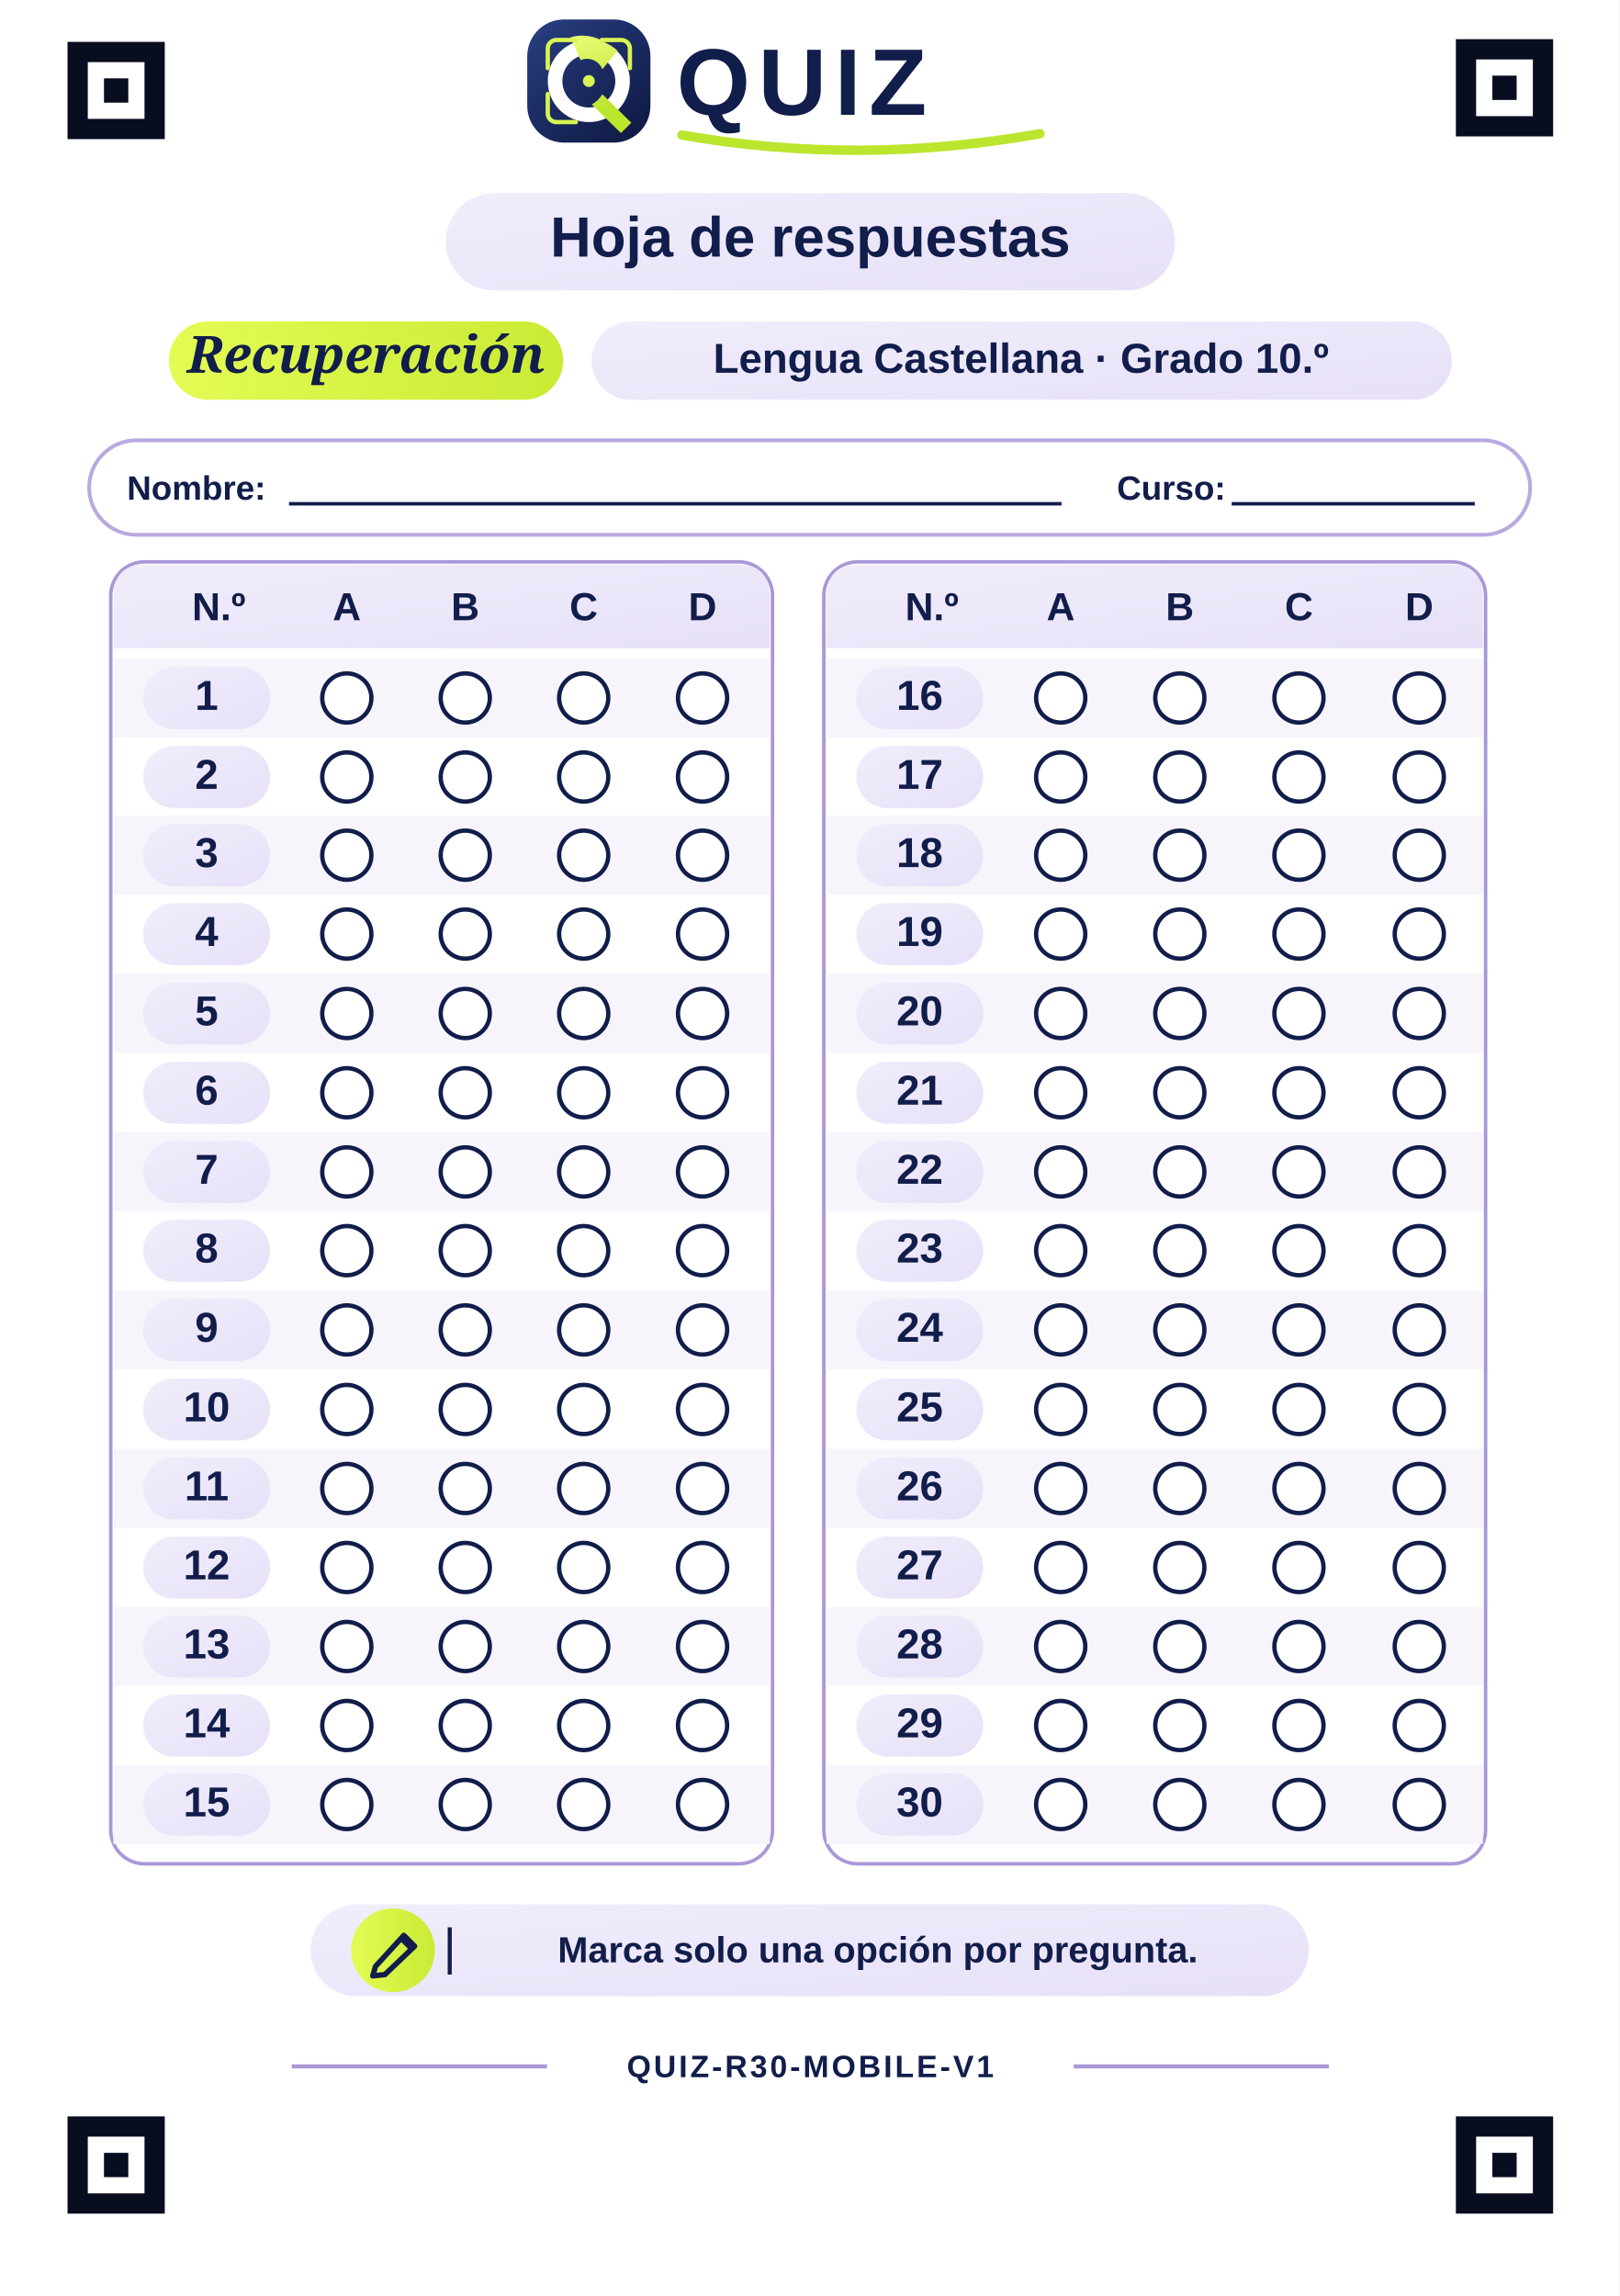
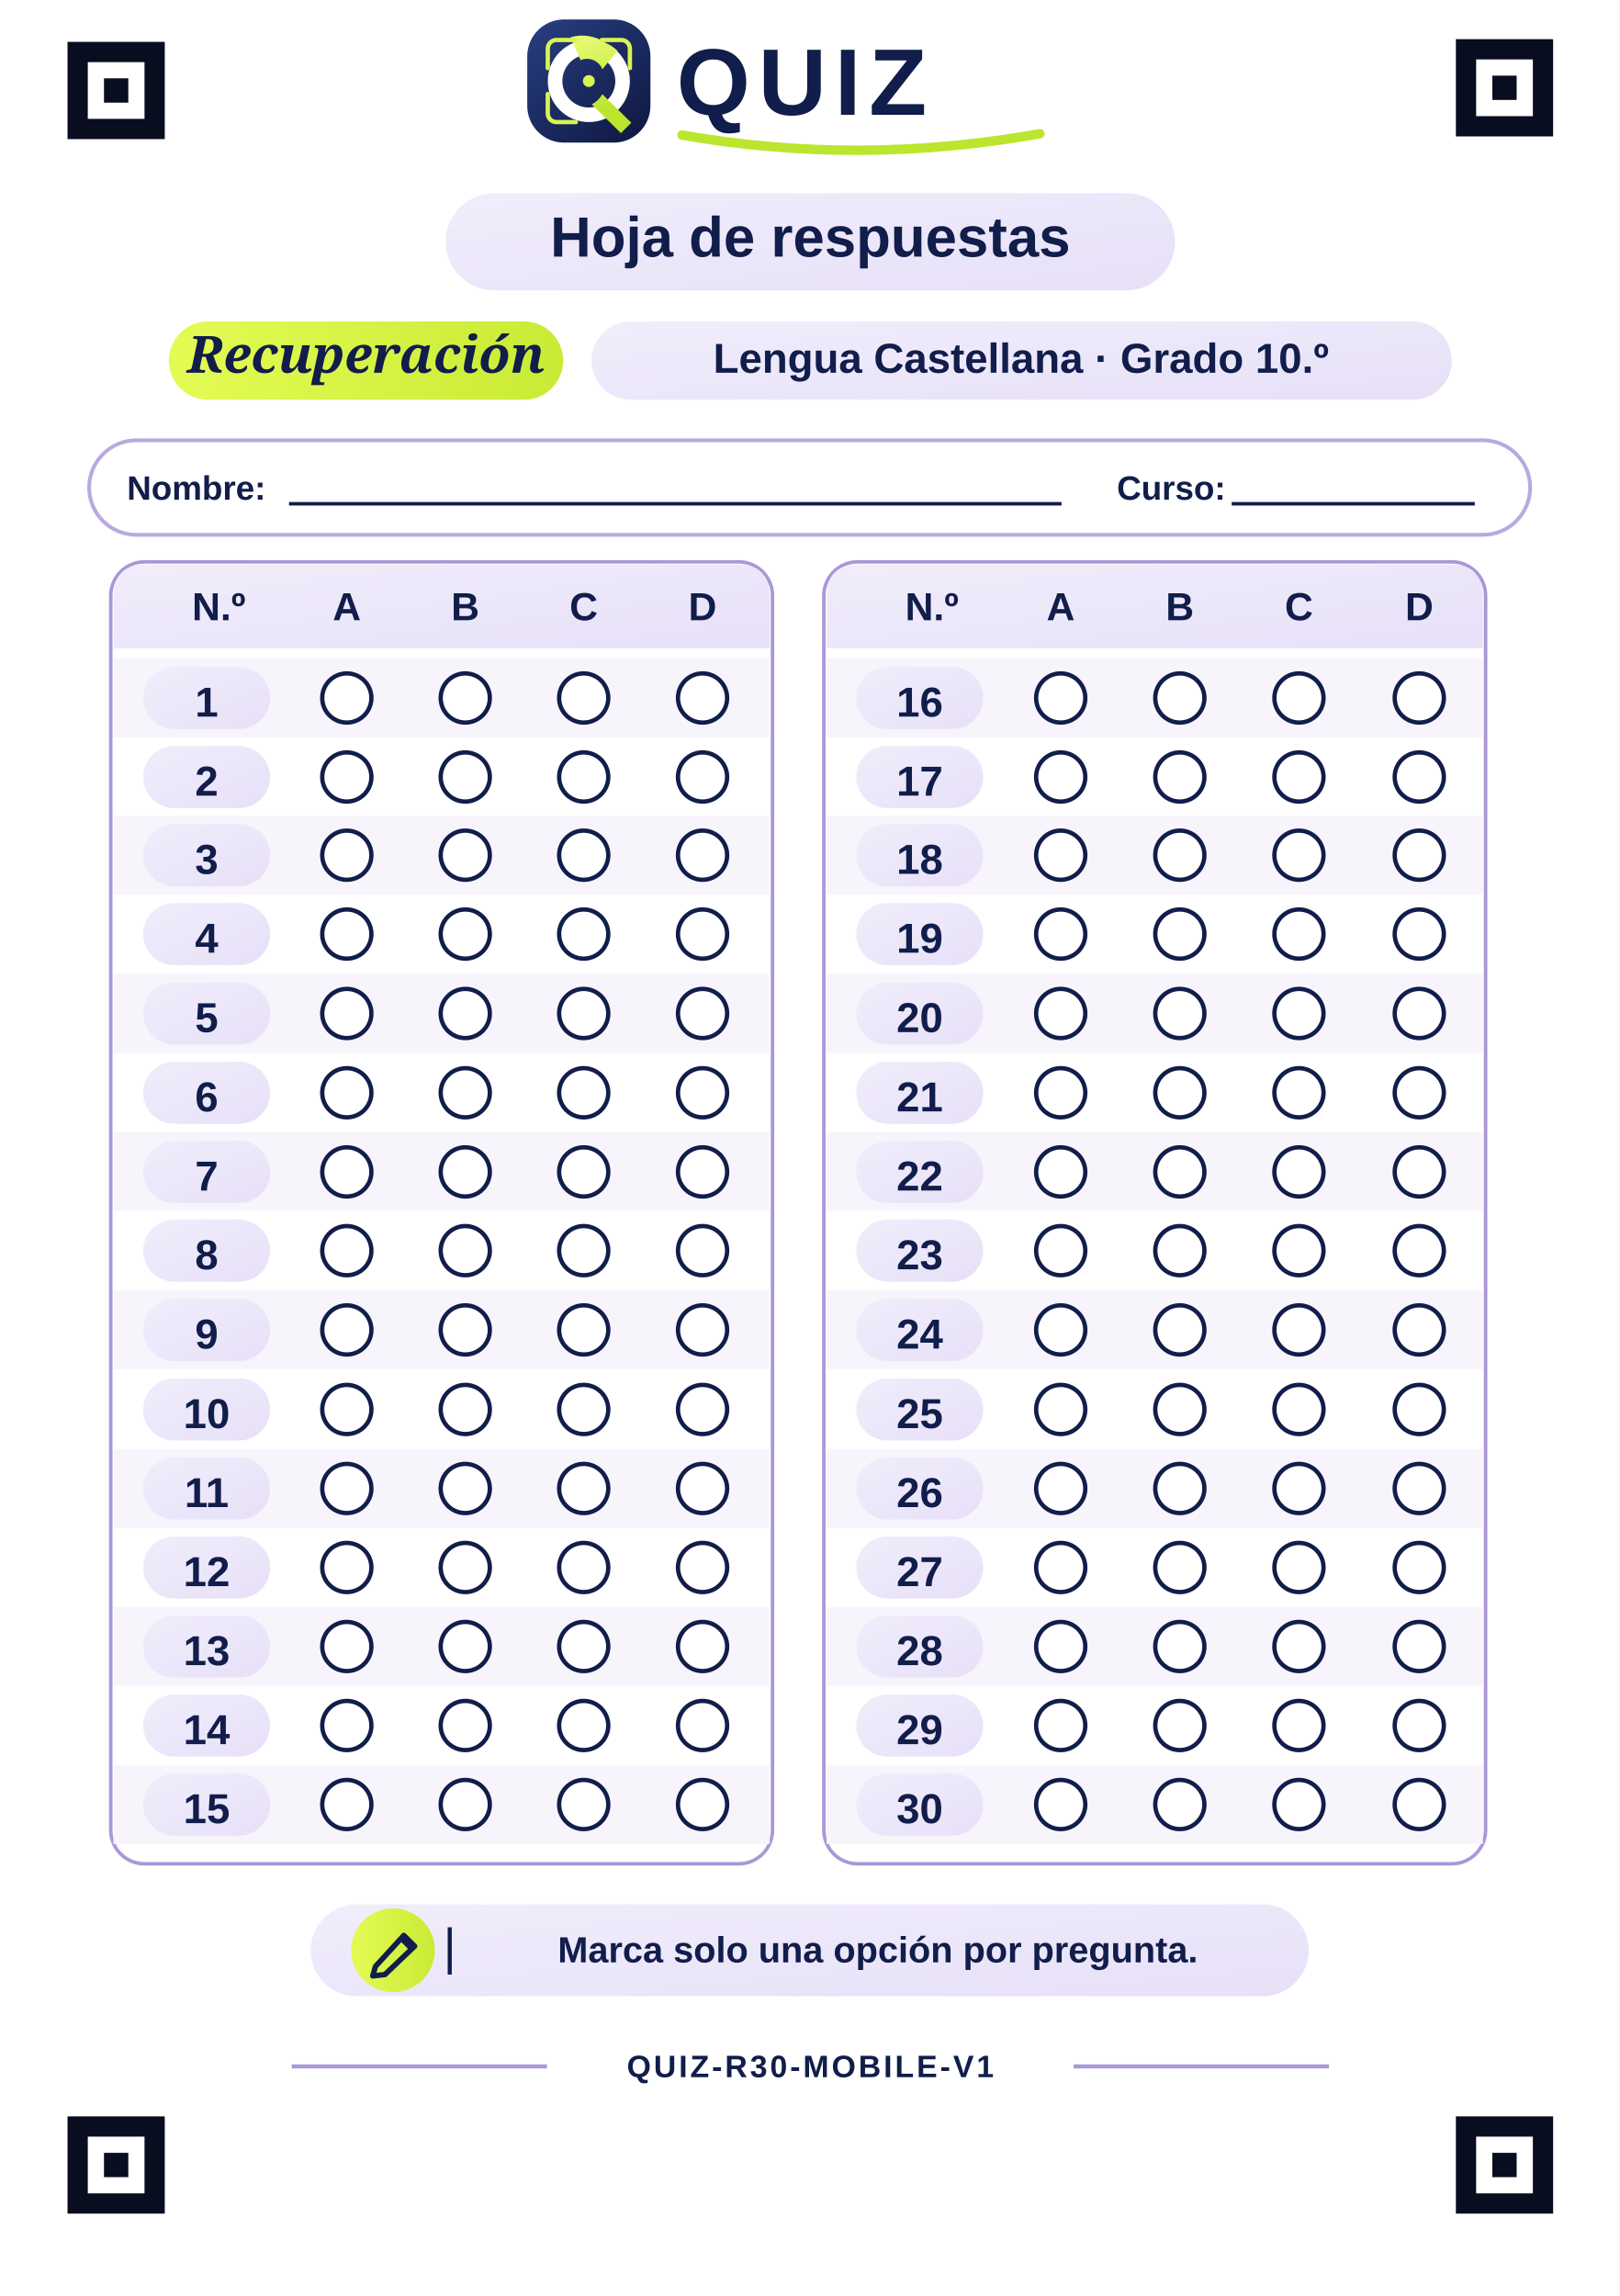
<svg xmlns="http://www.w3.org/2000/svg" width="1199" height="1700" viewBox="0 0 1199 1700" role="img" aria-labelledby="title desc">
  <rect width="1199" height="1700" fill="#ffffff" />
  <defs>
    <linearGradient id="lav" x1="0" y1="0" x2="1" y2="1">
      <stop stop-color="#f1edfb" />
      <stop offset="1" stop-color="#e7e0f8" />
    </linearGradient>
    <linearGradient id="lime" x1="0" y1="0" x2="1" y2="0">
      <stop stop-color="#e4fb54" />
      <stop offset="1" stop-color="#c9eb35" />
    </linearGradient>
    <style>
    .navy{fill:#111d4a} .muted{fill:#5d6578} .title{font-family:Arial,Helvetica,sans-serif;font-weight:800;fill:#111d4a}
    .small{font-family:Arial,Helvetica,sans-serif;font-weight:600;fill:#111d4a}
    .qnum{font-family:Arial,Helvetica,sans-serif;font-size:31px;font-weight:800;fill:#111d4a;text-anchor:middle;dominant-baseline:middle}
    .colhead{font-family:Arial,Helvetica,sans-serif;font-size:29px;font-weight:800;fill:#111d4a;text-anchor:middle;dominant-baseline:middle}
    .bubble{fill:#fff;stroke:#111d4a;stroke-width:3.2}
  </style>
  </defs>
  <g>
    <rect x="50" y="31" width="72" height="72" fill="#080d20" />
    <rect x="65" y="46" width="42" height="42" fill="#fff" />
    <rect x="77" y="58" width="18" height="18" fill="#080d20" />
  </g>
  <g>
    <rect x="1078" y="29" width="72" height="72" fill="#080d20" />
    <rect x="1093" y="44" width="42" height="42" fill="#fff" />
    <rect x="1105" y="56" width="18" height="18" fill="#080d20" />
  </g>
  <g>
    <rect x="50" y="1567" width="72" height="72" fill="#080d20" />
    <rect x="65" y="1582" width="42" height="42" fill="#fff" />
    <rect x="77" y="1594" width="18" height="18" fill="#080d20" />
  </g>
  <g>
    <rect x="1078" y="1567" width="72" height="72" fill="#080d20" />
    <rect x="1093" y="1582" width="42" height="42" fill="#fff" />
    <rect x="1105" y="1594" width="18" height="18" fill="#080d20" />
  </g>
  <g transform="translate(388 12)">
    <svg x="0" y="0" width="96" height="96" viewBox="0 0 120 120" aria-label="Logotipo QUIZ">
      <defs>
        <linearGradient id="quizMarkNavy" x1="18" y1="12" x2="103" y2="110" gradientUnits="userSpaceOnUse">
          <stop stop-color="#263B7B" />
          <stop offset="1" stop-color="#101B46" />
        </linearGradient>
        <linearGradient id="quizMarkLime" x1="72" y1="10" x2="98" y2="78" gradientUnits="userSpaceOnUse">
          <stop stop-color="#E8FB76" />
          <stop offset="1" stop-color="#BCE52E" />
        </linearGradient>
      </defs>
      <rect x="3" y="3" width="114" height="114" rx="34" fill="url(#quizMarkNavy)" />
      <path d="M60 22c-20.99 0-38 17.01-38 38s17.01 38 38 38 38-17.01 38-38S80.99 22 60 22Zm0 13.5c13.53 0 24.5 10.97 24.5 24.5S73.53 84.5 60 84.5 35.5 73.53 35.5 60 46.47 35.5 60 35.5Z" fill="#fff" />
      <path d="M75.7 24.8a38 38 0 0 1 10.9 7.2L72.5 49.1a15.2 15.2 0 0 0-20.2-8.4l-9.2-21.2a38 38 0 0 1 32.6 5.3Z" fill="url(#quizMarkLime)" />
      <path d="m72.5 72.2 26.8 26.4-9.6 9.6-27-26.6a24.4 24.4 0 0 0 9.8-9.4Z" fill="url(#quizMarkLime)" />
      <path d="M22 48V30a8 8 0 0 1 8-8h18M98 48V30a8 8 0 0 0-8-8H72M22 72v18a8 8 0 0 0 8 8h18" fill="none" stroke="#D8F451" stroke-width="4" stroke-linecap="round" />
      <circle cx="60" cy="60" r="5.5" fill="#D8F451" />
    </svg>
    <text x="113" y="73" font-family="Arial Black,Arial,Helvetica,sans-serif" font-size="70" font-weight="900" letter-spacing="6" fill="#111d4a">QUIZ</text>
    <path d="M117 88 Q248 111 382 87" fill="none" stroke="#BCE52E" stroke-width="7" stroke-linecap="round" />
  </g>
  <rect x="330" y="143" width="540" height="72" rx="36" fill="url(#lav)" />
  <text x="600" y="190" class="title" font-size="42" text-anchor="middle">Hoja de respuestas</text>
  <rect id="sheetTypePill" x="125" y="238" width="292" height="58" rx="29" fill="url(#lime)" />
  <text id="sheetTypeLabel" x="271" y="276" font-family="Georgia,serif" font-size="38" font-style="italic" font-weight="700" fill="#111d4a" text-anchor="middle">Recuperación</text>
  <rect x="438" y="238" width="637" height="58" rx="29" fill="url(#lav)" />
  <text id="sheetSubjectLine" x="756" y="276" class="small" font-size="31" text-anchor="middle">Lengua Castellana · Grado 10.º</text>
  <rect x="66" y="326" width="1067" height="70" rx="35" fill="#fff" stroke="#b9a9df" stroke-width="2.8" />
  <text x="94" y="370" class="title" font-size="25">Nombre:</text>
  <line x1="214" y1="373" x2="786" y2="373" stroke="#111d4a" stroke-width="2.6" />
  <text x="827" y="370" class="title" font-size="25">Curso:</text>
  <line x1="912" y1="373" x2="1092" y2="373" stroke="#111d4a" stroke-width="2.6" />
  <rect x="82" y="416" width="490" height="964" rx="25" fill="#fff" stroke="#aa97d7" stroke-width="2.6" />
  <path d="M107 418 H547 Q570 418 570 443 V480 H84 V443 Q84 418 107 418Z" fill="url(#lav)" />
  <rect x="610" y="416" width="490" height="964" rx="25" fill="#fff" stroke="#aa97d7" stroke-width="2.6" />
  <path d="M635 418 H1075 Q1098 418 1098 443 V480 H612 V443 Q612 418 635 418Z" fill="url(#lav)" />
  <text x="162" y="451" class="colhead">N.º</text>
  <text x="256.8" y="451" class="colhead">A</text>
  <text x="344.5" y="451" class="colhead">B</text>
  <text x="432.2" y="451" class="colhead">C</text>
  <text x="520.2" y="451" class="colhead">D</text>
  <text x="690" y="451" class="colhead">N.º</text>
  <text x="785.4" y="451" class="colhead">A</text>
  <text x="873.6" y="451" class="colhead">B</text>
  <text x="961.8" y="451" class="colhead">C</text>
  <text x="1050.9" y="451" class="colhead">D</text>
  <rect x="84" y="487.55" width="486" height="58.5" fill="#f7f4fc" />
  <rect x="106" y="493.8" width="94" height="46" rx="23" fill="url(#lav)" />
-   <text x="153" y="516.8" class="qnum">1</text>
+   <text x="153" y="516.8" dy="5" class="qnum">1</text>
  <circle cx="256.8" cy="516.8" r="18.2" class="bubble" />
  <circle cx="344.5" cy="516.8" r="18.2" class="bubble" />
  <circle cx="432.2" cy="516.8" r="18.2" class="bubble" />
  <circle cx="520.2" cy="516.8" r="18.2" class="bubble" />
  <rect x="84" y="546.05" width="486" height="58.5" fill="#ffffff" />
  <rect x="106" y="552.3" width="94" height="46" rx="23" fill="url(#lav)" />
-   <text x="153" y="575.3" class="qnum">2</text>
+   <text x="153" y="575.3" dy="5" class="qnum">2</text>
  <circle cx="256.8" cy="575.3" r="18.2" class="bubble" />
  <circle cx="344.5" cy="575.3" r="18.2" class="bubble" />
  <circle cx="432.2" cy="575.3" r="18.2" class="bubble" />
  <circle cx="520.2" cy="575.3" r="18.2" class="bubble" />
  <rect x="84" y="603.95" width="486" height="58.5" fill="#f7f4fc" />
  <rect x="106" y="610.2" width="94" height="46" rx="23" fill="url(#lav)" />
-   <text x="153" y="633.2" class="qnum">3</text>
+   <text x="153" y="633.2" dy="5" class="qnum">3</text>
  <circle cx="256.8" cy="633.2" r="18.2" class="bubble" />
  <circle cx="344.5" cy="633.2" r="18.2" class="bubble" />
  <circle cx="432.2" cy="633.2" r="18.2" class="bubble" />
  <circle cx="520.2" cy="633.2" r="18.2" class="bubble" />
  <rect x="84" y="662.35" width="486" height="58.5" fill="#ffffff" />
  <rect x="106" y="668.6" width="94" height="46" rx="23" fill="url(#lav)" />
-   <text x="153" y="691.6" class="qnum">4</text>
+   <text x="153" y="691.6" dy="5" class="qnum">4</text>
  <circle cx="256.8" cy="691.6" r="18.2" class="bubble" />
  <circle cx="344.5" cy="691.6" r="18.2" class="bubble" />
  <circle cx="432.2" cy="691.6" r="18.2" class="bubble" />
  <circle cx="520.2" cy="691.6" r="18.2" class="bubble" />
  <rect x="84" y="721.15" width="486" height="58.5" fill="#f7f4fc" />
  <rect x="106" y="727.4" width="94" height="46" rx="23" fill="url(#lav)" />
-   <text x="153" y="750.4" class="qnum">5</text>
+   <text x="153" y="750.4" dy="5" class="qnum">5</text>
  <circle cx="256.8" cy="750.4" r="18.2" class="bubble" />
  <circle cx="344.5" cy="750.4" r="18.2" class="bubble" />
  <circle cx="432.2" cy="750.4" r="18.2" class="bubble" />
  <circle cx="520.2" cy="750.4" r="18.2" class="bubble" />
  <rect x="84" y="779.85" width="486" height="58.5" fill="#ffffff" />
  <rect x="106" y="786.1" width="94" height="46" rx="23" fill="url(#lav)" />
-   <text x="153" y="809.1" class="qnum">6</text>
+   <text x="153" y="809.1" dy="5" class="qnum">6</text>
  <circle cx="256.8" cy="809.1" r="18.2" class="bubble" />
  <circle cx="344.5" cy="809.1" r="18.2" class="bubble" />
  <circle cx="432.2" cy="809.1" r="18.2" class="bubble" />
  <circle cx="520.2" cy="809.1" r="18.2" class="bubble" />
  <rect x="84" y="838.45" width="486" height="58.5" fill="#f7f4fc" />
  <rect x="106" y="844.7" width="94" height="46" rx="23" fill="url(#lav)" />
-   <text x="153" y="867.7" class="qnum">7</text>
+   <text x="153" y="867.7" dy="5" class="qnum">7</text>
  <circle cx="256.8" cy="867.7" r="18.2" class="bubble" />
  <circle cx="344.5" cy="867.7" r="18.2" class="bubble" />
  <circle cx="432.2" cy="867.7" r="18.2" class="bubble" />
  <circle cx="520.2" cy="867.7" r="18.2" class="bubble" />
  <rect x="84" y="896.75" width="486" height="58.5" fill="#ffffff" />
  <rect x="106" y="903" width="94" height="46" rx="23" fill="url(#lav)" />
-   <text x="153" y="926" class="qnum">8</text>
+   <text x="153" y="926" dy="5" class="qnum">8</text>
  <circle cx="256.8" cy="926" r="18.2" class="bubble" />
  <circle cx="344.5" cy="926" r="18.2" class="bubble" />
  <circle cx="432.2" cy="926" r="18.2" class="bubble" />
  <circle cx="520.2" cy="926" r="18.2" class="bubble" />
  <rect x="84" y="955.45" width="486" height="58.5" fill="#f7f4fc" />
  <rect x="106" y="961.7" width="94" height="46" rx="23" fill="url(#lav)" />
-   <text x="153" y="984.7" class="qnum">9</text>
+   <text x="153" y="984.7" dy="5" class="qnum">9</text>
  <circle cx="256.8" cy="984.7" r="18.2" class="bubble" />
  <circle cx="344.5" cy="984.7" r="18.2" class="bubble" />
  <circle cx="432.2" cy="984.7" r="18.2" class="bubble" />
  <circle cx="520.2" cy="984.7" r="18.2" class="bubble" />
  <rect x="84" y="1014.35" width="486" height="58.5" fill="#ffffff" />
  <rect x="106" y="1020.6" width="94" height="46" rx="23" fill="url(#lav)" />
-   <text x="153" y="1043.6" class="qnum">10</text>
+   <text x="153" y="1043.6" dy="5" class="qnum">10</text>
  <circle cx="256.8" cy="1043.6" r="18.2" class="bubble" />
  <circle cx="344.5" cy="1043.6" r="18.2" class="bubble" />
  <circle cx="432.2" cy="1043.6" r="18.2" class="bubble" />
  <circle cx="520.2" cy="1043.6" r="18.2" class="bubble" />
  <rect x="84" y="1072.85" width="486" height="58.5" fill="#f7f4fc" />
  <rect x="106" y="1079.1" width="94" height="46" rx="23" fill="url(#lav)" />
-   <text x="153" y="1102.1" class="qnum">11</text>
+   <text x="153" y="1102.1" dy="5" class="qnum">11</text>
  <circle cx="256.8" cy="1102.1" r="18.2" class="bubble" />
  <circle cx="344.5" cy="1102.1" r="18.2" class="bubble" />
  <circle cx="432.2" cy="1102.1" r="18.2" class="bubble" />
  <circle cx="520.2" cy="1102.1" r="18.2" class="bubble" />
  <rect x="84" y="1131.35" width="486" height="58.5" fill="#ffffff" />
  <rect x="106" y="1137.6" width="94" height="46" rx="23" fill="url(#lav)" />
-   <text x="153" y="1160.6" class="qnum">12</text>
+   <text x="153" y="1160.6" dy="5" class="qnum">12</text>
  <circle cx="256.8" cy="1160.6" r="18.2" class="bubble" />
  <circle cx="344.5" cy="1160.6" r="18.2" class="bubble" />
  <circle cx="432.2" cy="1160.6" r="18.2" class="bubble" />
  <circle cx="520.2" cy="1160.6" r="18.2" class="bubble" />
  <rect x="84" y="1189.85" width="486" height="58.5" fill="#f7f4fc" />
  <rect x="106" y="1196.1" width="94" height="46" rx="23" fill="url(#lav)" />
-   <text x="153" y="1219.1" class="qnum">13</text>
+   <text x="153" y="1219.1" dy="5" class="qnum">13</text>
  <circle cx="256.8" cy="1219.1" r="18.2" class="bubble" />
  <circle cx="344.5" cy="1219.1" r="18.2" class="bubble" />
  <circle cx="432.2" cy="1219.1" r="18.2" class="bubble" />
  <circle cx="520.2" cy="1219.1" r="18.2" class="bubble" />
  <rect x="84" y="1248.35" width="486" height="58.5" fill="#ffffff" />
  <rect x="106" y="1254.6" width="94" height="46" rx="23" fill="url(#lav)" />
-   <text x="153" y="1277.6" class="qnum">14</text>
+   <text x="153" y="1277.6" dy="5" class="qnum">14</text>
  <circle cx="256.8" cy="1277.6" r="18.2" class="bubble" />
  <circle cx="344.5" cy="1277.6" r="18.2" class="bubble" />
  <circle cx="432.2" cy="1277.6" r="18.2" class="bubble" />
  <circle cx="520.2" cy="1277.6" r="18.2" class="bubble" />
  <rect x="84" y="1306.85" width="486" height="58.5" fill="#f7f4fc" />
  <rect x="106" y="1313.1" width="94" height="46" rx="23" fill="url(#lav)" />
-   <text x="153" y="1336.1" class="qnum">15</text>
+   <text x="153" y="1336.1" dy="5" class="qnum">15</text>
  <circle cx="256.8" cy="1336.1" r="18.2" class="bubble" />
  <circle cx="344.5" cy="1336.1" r="18.2" class="bubble" />
  <circle cx="432.2" cy="1336.1" r="18.2" class="bubble" />
  <circle cx="520.2" cy="1336.1" r="18.2" class="bubble" />
  <rect x="612" y="487.55" width="486" height="58.5" fill="#f7f4fc" />
  <rect x="634" y="493.8" width="94" height="46" rx="23" fill="url(#lav)" />
-   <text x="681" y="516.8" class="qnum">16</text>
+   <text x="681" y="516.8" dy="5" class="qnum">16</text>
  <circle cx="785.4" cy="516.8" r="18.2" class="bubble" />
  <circle cx="873.6" cy="516.8" r="18.2" class="bubble" />
  <circle cx="961.8" cy="516.8" r="18.2" class="bubble" />
  <circle cx="1050.9" cy="516.8" r="18.2" class="bubble" />
  <rect x="612" y="546.05" width="486" height="58.5" fill="#ffffff" />
  <rect x="634" y="552.3" width="94" height="46" rx="23" fill="url(#lav)" />
-   <text x="681" y="575.3" class="qnum">17</text>
+   <text x="681" y="575.3" dy="5" class="qnum">17</text>
  <circle cx="785.4" cy="575.3" r="18.2" class="bubble" />
  <circle cx="873.6" cy="575.3" r="18.2" class="bubble" />
  <circle cx="961.8" cy="575.3" r="18.2" class="bubble" />
  <circle cx="1050.9" cy="575.3" r="18.2" class="bubble" />
  <rect x="612" y="603.95" width="486" height="58.5" fill="#f7f4fc" />
  <rect x="634" y="610.2" width="94" height="46" rx="23" fill="url(#lav)" />
-   <text x="681" y="633.2" class="qnum">18</text>
+   <text x="681" y="633.2" dy="5" class="qnum">18</text>
  <circle cx="785.4" cy="633.2" r="18.2" class="bubble" />
  <circle cx="873.6" cy="633.2" r="18.2" class="bubble" />
  <circle cx="961.8" cy="633.2" r="18.2" class="bubble" />
  <circle cx="1050.9" cy="633.2" r="18.2" class="bubble" />
  <rect x="612" y="662.35" width="486" height="58.5" fill="#ffffff" />
  <rect x="634" y="668.6" width="94" height="46" rx="23" fill="url(#lav)" />
-   <text x="681" y="691.6" class="qnum">19</text>
+   <text x="681" y="691.6" dy="5" class="qnum">19</text>
  <circle cx="785.4" cy="691.6" r="18.2" class="bubble" />
  <circle cx="873.6" cy="691.6" r="18.2" class="bubble" />
  <circle cx="961.8" cy="691.6" r="18.2" class="bubble" />
  <circle cx="1050.9" cy="691.6" r="18.2" class="bubble" />
  <rect x="612" y="721.15" width="486" height="58.5" fill="#f7f4fc" />
  <rect x="634" y="727.4" width="94" height="46" rx="23" fill="url(#lav)" />
-   <text x="681" y="750.4" class="qnum">20</text>
+   <text x="681" y="750.4" dy="5" class="qnum">20</text>
  <circle cx="785.4" cy="750.4" r="18.2" class="bubble" />
  <circle cx="873.6" cy="750.4" r="18.2" class="bubble" />
  <circle cx="961.8" cy="750.4" r="18.2" class="bubble" />
  <circle cx="1050.9" cy="750.4" r="18.2" class="bubble" />
  <rect x="612" y="779.85" width="486" height="58.5" fill="#ffffff" />
  <rect x="634" y="786.1" width="94" height="46" rx="23" fill="url(#lav)" />
-   <text x="681" y="809.1" class="qnum">21</text>
+   <text x="681" y="809.1" dy="5" class="qnum">21</text>
  <circle cx="785.4" cy="809.1" r="18.2" class="bubble" />
  <circle cx="873.6" cy="809.1" r="18.2" class="bubble" />
  <circle cx="961.8" cy="809.1" r="18.2" class="bubble" />
  <circle cx="1050.9" cy="809.1" r="18.2" class="bubble" />
  <rect x="612" y="838.45" width="486" height="58.5" fill="#f7f4fc" />
  <rect x="634" y="844.7" width="94" height="46" rx="23" fill="url(#lav)" />
-   <text x="681" y="867.7" class="qnum">22</text>
+   <text x="681" y="867.7" dy="5" class="qnum">22</text>
  <circle cx="785.4" cy="867.7" r="18.2" class="bubble" />
  <circle cx="873.6" cy="867.7" r="18.2" class="bubble" />
  <circle cx="961.8" cy="867.7" r="18.2" class="bubble" />
  <circle cx="1050.9" cy="867.7" r="18.2" class="bubble" />
  <rect x="612" y="896.75" width="486" height="58.5" fill="#ffffff" />
  <rect x="634" y="903" width="94" height="46" rx="23" fill="url(#lav)" />
-   <text x="681" y="926" class="qnum">23</text>
+   <text x="681" y="926" dy="5" class="qnum">23</text>
  <circle cx="785.4" cy="926" r="18.2" class="bubble" />
  <circle cx="873.6" cy="926" r="18.2" class="bubble" />
  <circle cx="961.8" cy="926" r="18.2" class="bubble" />
  <circle cx="1050.9" cy="926" r="18.2" class="bubble" />
  <rect x="612" y="955.45" width="486" height="58.5" fill="#f7f4fc" />
  <rect x="634" y="961.7" width="94" height="46" rx="23" fill="url(#lav)" />
-   <text x="681" y="984.7" class="qnum">24</text>
+   <text x="681" y="984.7" dy="5" class="qnum">24</text>
  <circle cx="785.4" cy="984.7" r="18.2" class="bubble" />
  <circle cx="873.6" cy="984.7" r="18.2" class="bubble" />
  <circle cx="961.8" cy="984.7" r="18.2" class="bubble" />
  <circle cx="1050.9" cy="984.7" r="18.2" class="bubble" />
  <rect x="612" y="1014.35" width="486" height="58.5" fill="#ffffff" />
  <rect x="634" y="1020.6" width="94" height="46" rx="23" fill="url(#lav)" />
-   <text x="681" y="1043.6" class="qnum">25</text>
+   <text x="681" y="1043.6" dy="5" class="qnum">25</text>
  <circle cx="785.4" cy="1043.6" r="18.2" class="bubble" />
  <circle cx="873.6" cy="1043.6" r="18.2" class="bubble" />
  <circle cx="961.8" cy="1043.6" r="18.2" class="bubble" />
  <circle cx="1050.9" cy="1043.6" r="18.2" class="bubble" />
  <rect x="612" y="1072.85" width="486" height="58.5" fill="#f7f4fc" />
  <rect x="634" y="1079.1" width="94" height="46" rx="23" fill="url(#lav)" />
-   <text x="681" y="1102.1" class="qnum">26</text>
+   <text x="681" y="1102.1" dy="5" class="qnum">26</text>
  <circle cx="785.4" cy="1102.1" r="18.2" class="bubble" />
  <circle cx="873.6" cy="1102.1" r="18.2" class="bubble" />
  <circle cx="961.8" cy="1102.1" r="18.2" class="bubble" />
  <circle cx="1050.9" cy="1102.1" r="18.2" class="bubble" />
  <rect x="612" y="1131.35" width="486" height="58.5" fill="#ffffff" />
  <rect x="634" y="1137.6" width="94" height="46" rx="23" fill="url(#lav)" />
-   <text x="681" y="1160.6" class="qnum">27</text>
+   <text x="681" y="1160.6" dy="5" class="qnum">27</text>
  <circle cx="785.4" cy="1160.6" r="18.2" class="bubble" />
  <circle cx="873.6" cy="1160.6" r="18.2" class="bubble" />
  <circle cx="961.8" cy="1160.6" r="18.2" class="bubble" />
  <circle cx="1050.9" cy="1160.6" r="18.2" class="bubble" />
  <rect x="612" y="1189.85" width="486" height="58.5" fill="#f7f4fc" />
  <rect x="634" y="1196.1" width="94" height="46" rx="23" fill="url(#lav)" />
-   <text x="681" y="1219.1" class="qnum">28</text>
+   <text x="681" y="1219.1" dy="5" class="qnum">28</text>
  <circle cx="785.4" cy="1219.1" r="18.2" class="bubble" />
  <circle cx="873.6" cy="1219.1" r="18.2" class="bubble" />
  <circle cx="961.8" cy="1219.1" r="18.2" class="bubble" />
  <circle cx="1050.9" cy="1219.1" r="18.2" class="bubble" />
  <rect x="612" y="1248.35" width="486" height="58.5" fill="#ffffff" />
  <rect x="634" y="1254.6" width="94" height="46" rx="23" fill="url(#lav)" />
-   <text x="681" y="1277.6" class="qnum">29</text>
+   <text x="681" y="1277.6" dy="5" class="qnum">29</text>
  <circle cx="785.4" cy="1277.6" r="18.2" class="bubble" />
  <circle cx="873.6" cy="1277.6" r="18.2" class="bubble" />
  <circle cx="961.8" cy="1277.6" r="18.2" class="bubble" />
  <circle cx="1050.9" cy="1277.6" r="18.2" class="bubble" />
  <rect x="612" y="1306.85" width="486" height="58.5" fill="#f7f4fc" />
  <rect x="634" y="1313.1" width="94" height="46" rx="23" fill="url(#lav)" />
-   <text x="681" y="1336.1" class="qnum">30</text>
+   <text x="681" y="1336.1" dy="5" class="qnum">30</text>
  <circle cx="785.4" cy="1336.1" r="18.2" class="bubble" />
  <circle cx="873.6" cy="1336.1" r="18.2" class="bubble" />
  <circle cx="961.8" cy="1336.1" r="18.2" class="bubble" />
  <circle cx="1050.9" cy="1336.1" r="18.2" class="bubble" />
  <rect x="230" y="1410" width="739" height="68" rx="34" fill="url(#lav)" />
  <circle cx="291" cy="1444" r="31" fill="url(#lime)" />
  <path d="M278 1456 L299 1433 L307 1441 L285 1462 L276 1463Z" fill="none" stroke="#111d4a" stroke-width="4" stroke-linejoin="round" />
  <path d="M297 1435 L304 1442" stroke="#111d4a" stroke-width="4" />
  <line x1="333" y1="1427" x2="333" y2="1462" stroke="#111d4a" stroke-width="3" />
  <text x="650" y="1453" class="title" font-size="27" text-anchor="middle">Marca solo una opción por pregunta.</text>
  <line x1="216" y1="1530" x2="405" y2="1530" stroke="#aa97d7" stroke-width="3" />
  <text x="600" y="1538" class="title" font-size="23" text-anchor="middle" letter-spacing="2">QUIZ-R30-MOBILE-V1</text>
  <line x1="795" y1="1530" x2="984" y2="1530" stroke="#aa97d7" stroke-width="3" />
</svg>
